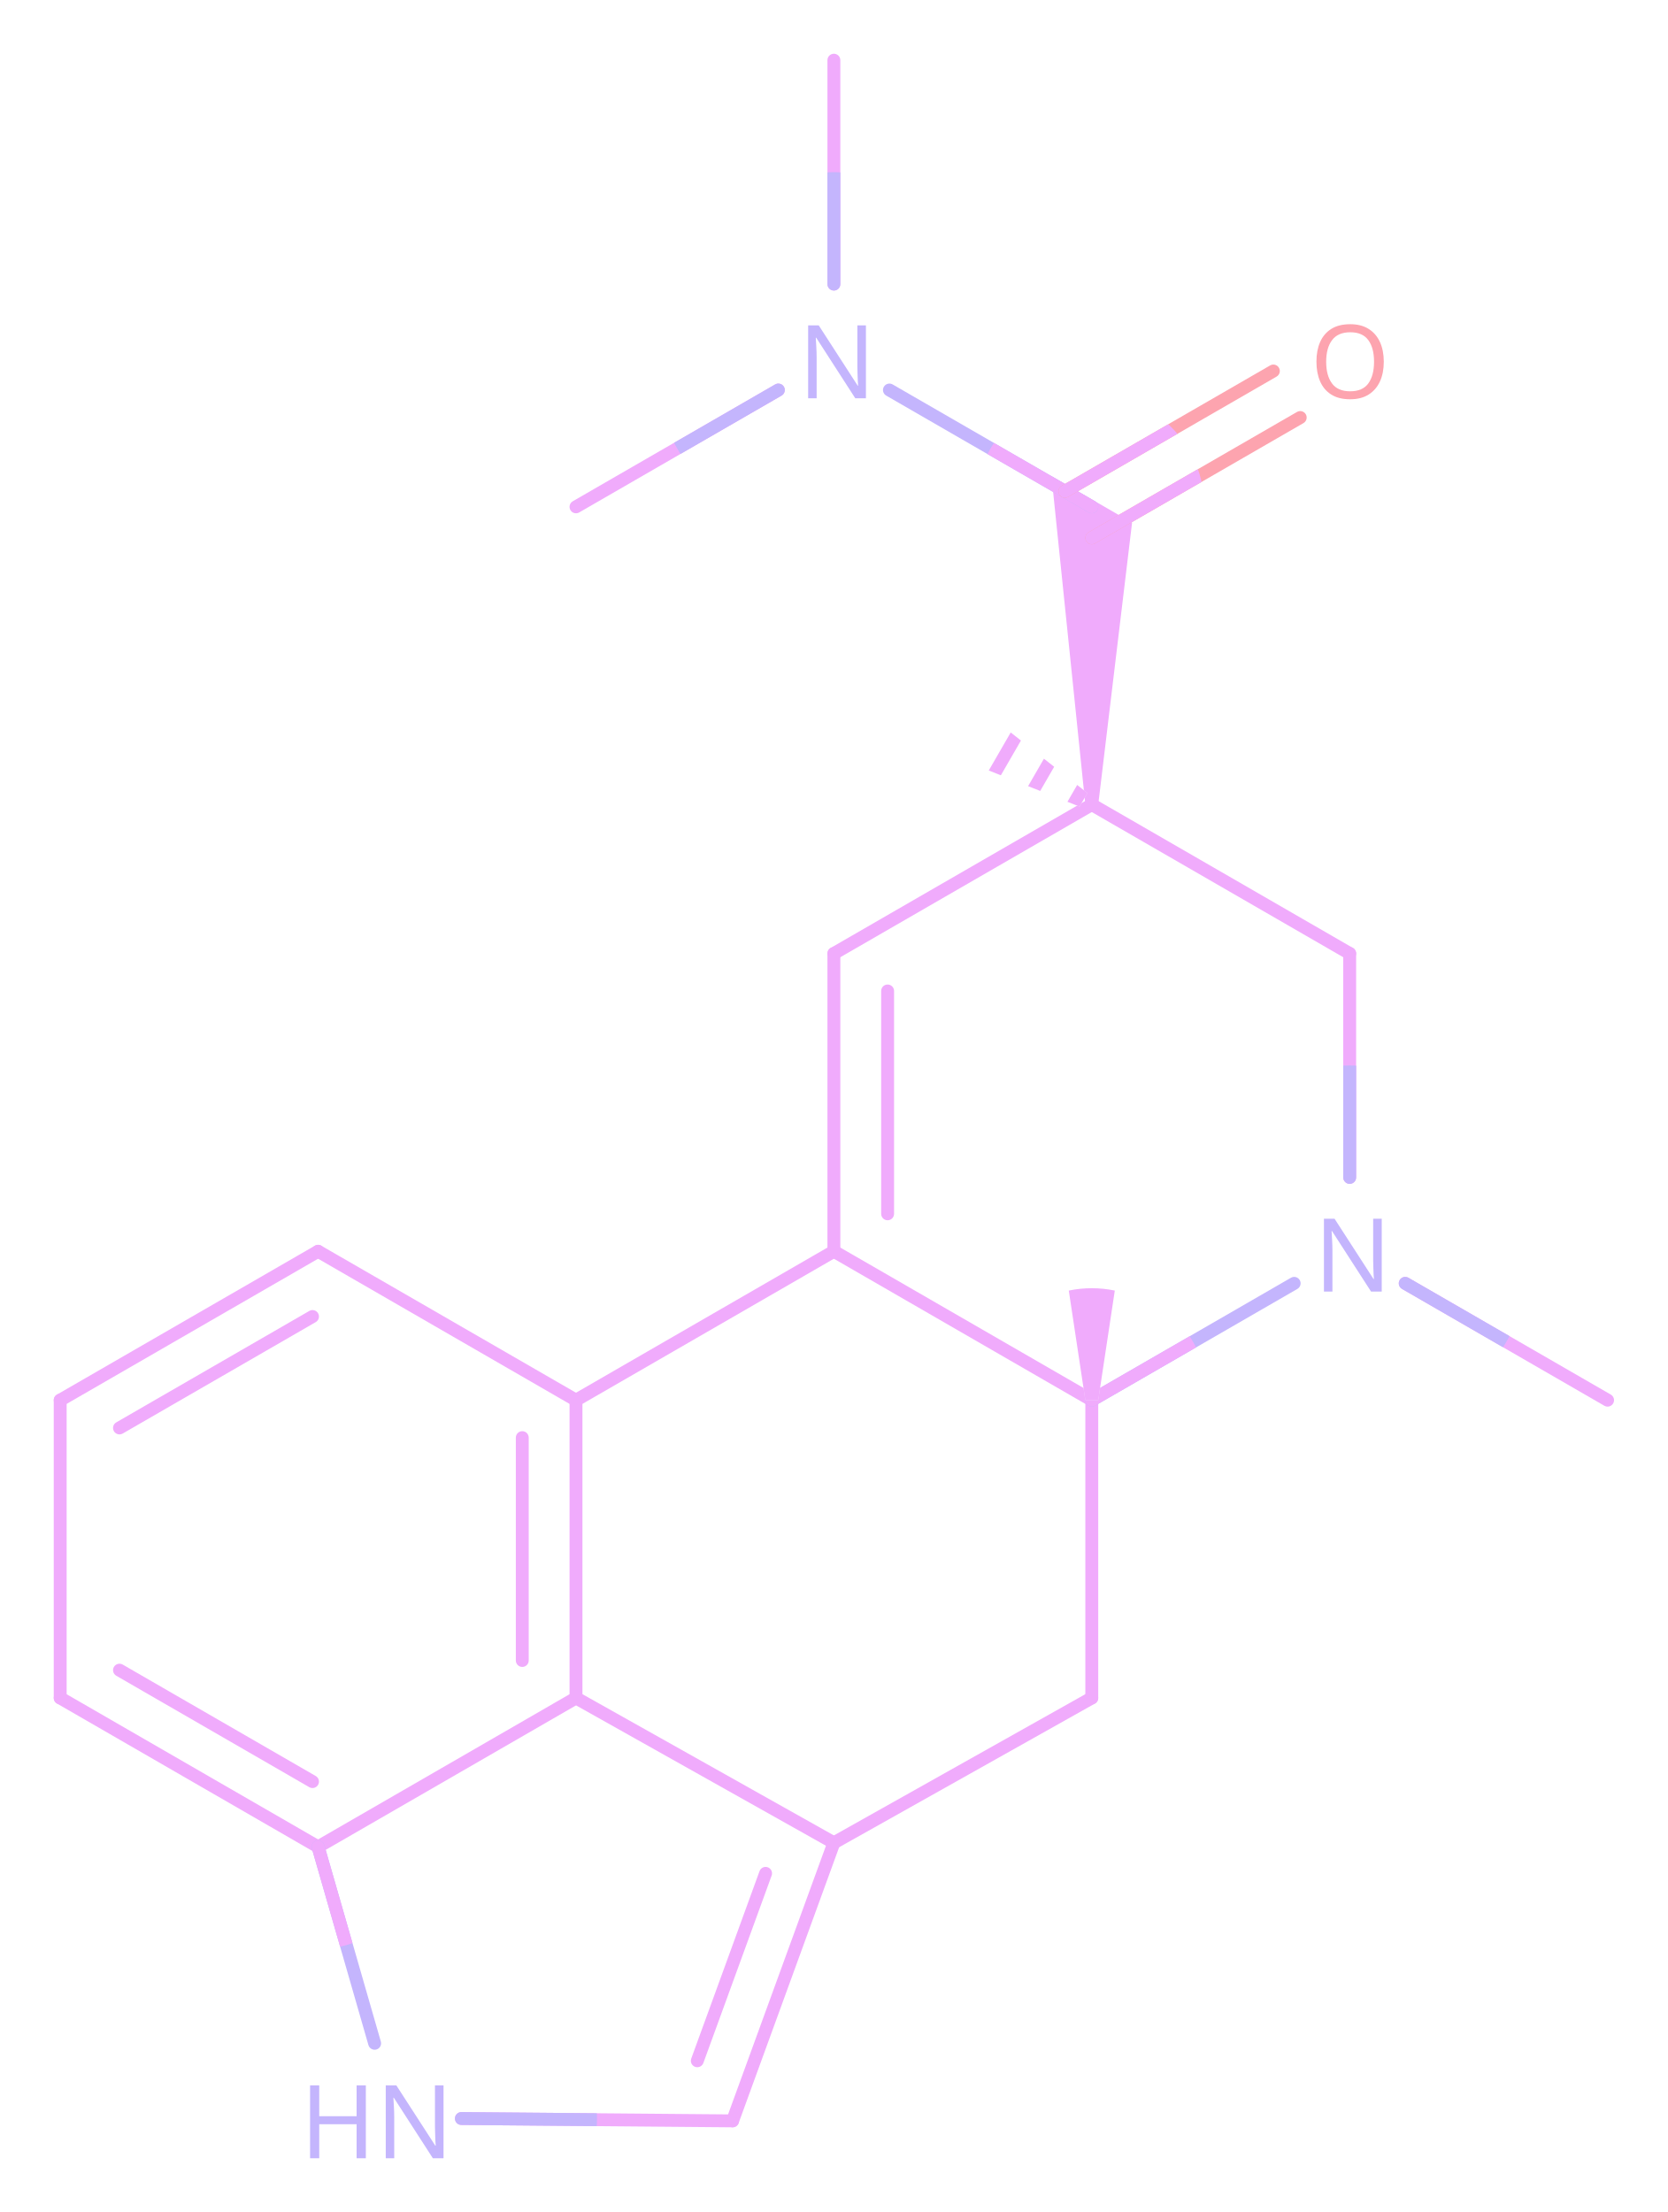
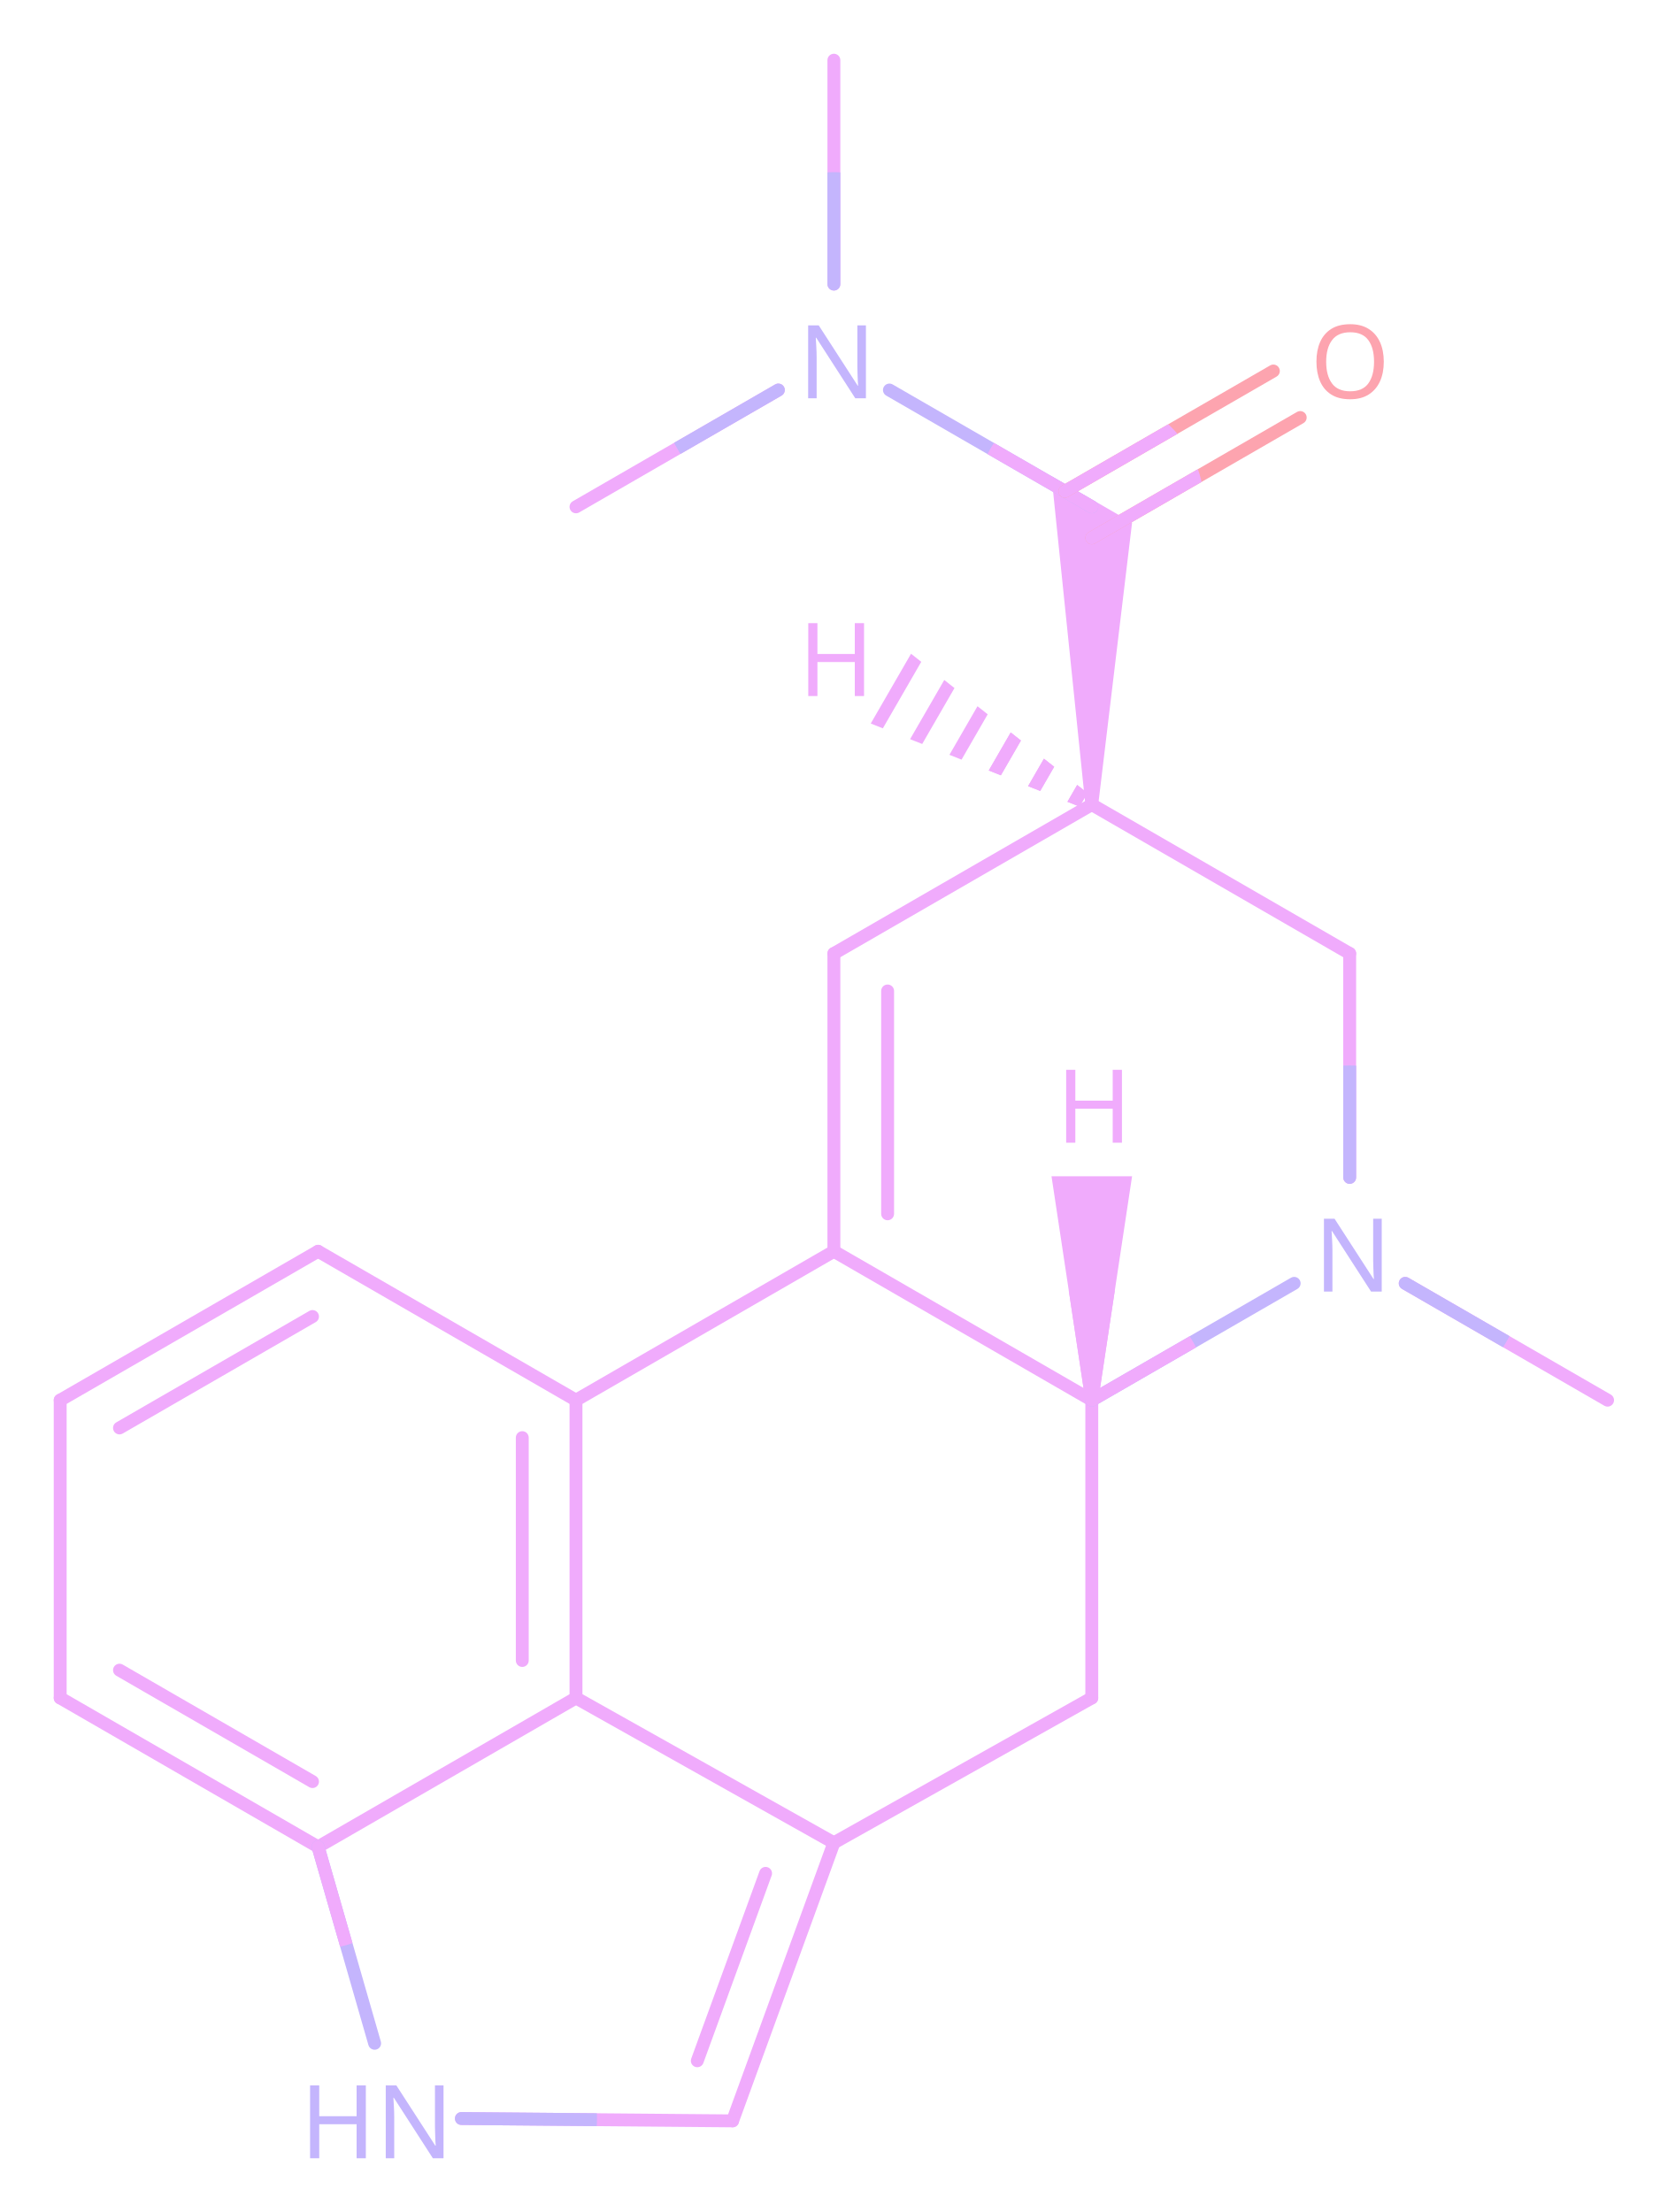
<svg xmlns="http://www.w3.org/2000/svg" fill-opacity="1" color-rendering="auto" color-interpolation="auto" text-rendering="auto" stroke-linecap="square" width="310.295" stroke-miterlimit="10" shape-rendering="auto" stroke-opacity="1" stroke-dasharray="none" font-weight="normal" stroke-width="1" height="411.584" font-family="Dialog" font-style="normal" stroke-linejoin="miter" font-size="12px" stroke-dashoffset="0" image-rendering="auto" version="1.1" id="svg214" style="fill:#f0abfc;stroke:none;">
  <defs id="genericDefs" />
  <g id="g212" transform="translate(-10.3525,-9.9855)" style="fill:#f0abfc;stroke:none">
    <defs id="57021375322-defs1">
      <clipPath clipPathUnits="userSpaceOnUse" id="570213753713-clipPath1">
        <path d="M 0,0 H 331 V 433 H 0 Z" id="path3" style="stroke:none" />
      </clipPath>
      <clipPath clipPathUnits="userSpaceOnUse" id="570213753479-clipPath1">
        <path d="m 261.465,208.236 c -11.505,0 -20.832,9.327 -20.832,20.832 0,11.505 9.327,20.832 20.832,20.832 11.505,0 20.832,-9.327 20.832,-20.832 0,-11.505 -9.327,-20.832 -20.832,-20.832 z" id="path6" style="stroke:none" />
      </clipPath>
      <clipPath clipPathUnits="userSpaceOnUse" id="570213753741-clipPath1">
        <path d="m 213.482,248.776 c -12.005,0 -21.738,9.732 -21.738,21.738 0,12.005 9.732,21.738 21.738,21.738 12.005,0 21.738,-9.732 21.738,-21.738 0,-12.005 -9.732,-21.738 -21.738,-21.738 z" id="path9" style="stroke:none" />
      </clipPath>
      <clipPath clipPathUnits="userSpaceOnUse" id="57021375323-clipPath1">
        <path d="m 96.194,378.947 c -13.933,0 -25.228,11.295 -25.228,25.228 0,13.933 11.295,25.228 25.228,25.228 13.933,0 25.228,-11.295 25.228,-25.228 0,-13.933 -11.295,-25.228 -25.228,-25.228 z" id="path12" style="stroke:none" />
      </clipPath>
      <clipPath clipPathUnits="userSpaceOnUse" id="570213753250-clipPath1">
        <path d="m 69.535,334.604 c -10.505,0 -19.021,8.516 -19.021,19.021 0,10.505 8.516,19.021 19.021,19.021 10.505,0 19.021,-8.516 19.021,-19.021 0,-10.505 -8.516,-19.021 -19.021,-19.021 z" id="path15" style="stroke:none" />
      </clipPath>
      <clipPath clipPathUnits="userSpaceOnUse" id="57021375364-clipPath1">
        <path d="m 213.482,82.556 c -12.005,0 -21.738,9.732 -21.738,21.738 0,12.005 9.732,21.738 21.738,21.738 12.005,0 21.738,-9.732 21.738,-21.738 0,-12.005 -9.732,-21.738 -21.738,-21.738 z" id="path18" style="stroke:none" />
      </clipPath>
      <clipPath clipPathUnits="userSpaceOnUse" id="570213753303-clipPath1">
        <path d="m 155.167,60.818 c -12.005,0 -21.738,9.732 -21.738,21.738 0,12.005 9.732,21.738 21.738,21.738 12.005,0 21.738,-9.732 21.738,-21.738 0,-12.005 -9.732,-21.738 -21.738,-21.738 z" id="path21" style="stroke:none" />
      </clipPath>
      <clipPath clipPathUnits="userSpaceOnUse" id="570213753212-clipPath1">
        <path d="m 213.482,83.346 c -11.569,0 -20.947,9.379 -20.947,20.947 0,11.569 9.379,20.947 20.947,20.947 11.569,0 20.947,-9.379 20.947,-20.947 0,-11.569 -9.379,-20.947 -20.947,-20.947 z" id="path24" style="stroke:none" />
      </clipPath>
      <clipPath clipPathUnits="userSpaceOnUse" id="570213753342-clipPath1">
        <path d="m 213.482,249.682 c -11.505,0 -20.832,9.327 -20.832,20.832 0,11.505 9.327,20.832 20.832,20.832 11.505,0 20.832,-9.327 20.832,-20.832 0,-11.505 -9.327,-20.832 -20.832,-20.832 z" id="path27" style="stroke:none" />
      </clipPath>
      <clipPath clipPathUnits="userSpaceOnUse" id="570213753987-clipPath1">
        <path d="m 213.482,138.119 c -11.919,0 -21.581,9.662 -21.581,21.581 0,11.919 9.662,21.581 21.581,21.581 11.919,0 21.581,-9.662 21.581,-21.581 0,-11.919 -9.662,-21.581 -21.581,-21.581 z" id="path30" style="stroke:none" />
      </clipPath>
      <clipPath clipPathUnits="userSpaceOnUse" id="570213753120-clipPath1">
        <path d="m 165.499,42.017 c -11.505,0 -20.832,9.327 -20.832,20.832 0,11.505 9.327,20.832 20.832,20.832 11.505,0 20.832,-9.327 20.832,-20.832 0,-11.505 -9.327,-20.832 -20.832,-20.832 z" id="path33" style="stroke:none" />
      </clipPath>
      <clipPath clipPathUnits="userSpaceOnUse" id="570213753244-clipPath1">
        <path d="m 271.797,227.037 c -12.005,0 -21.738,9.732 -21.738,21.738 0,12.005 9.732,21.738 21.738,21.738 12.005,0 21.738,-9.732 21.738,-21.738 0,-12.005 -9.732,-21.738 -21.738,-21.738 z" id="path36" style="stroke:none" />
      </clipPath>
      <clipPath clipPathUnits="userSpaceOnUse" id="57021375342-clipPath1">
        <path d="m -254.832,-230.31 h 331 v 433 h -331 z" id="path39" style="stroke:none" />
      </clipPath>
      <clipPath clipPathUnits="userSpaceOnUse" id="570213753365-clipPath1">
        <path d="m -66.2,-391.569 h 331 v 433 h -331 z" id="path42" style="stroke:none" />
      </clipPath>
      <clipPath clipPathUnits="userSpaceOnUse" id="57021375325-clipPath1">
        <path d="m -158.867,-64.091 h 331 v 433 h -331 z" id="path45" style="stroke:none" />
      </clipPath>
      <clipPath clipPathUnits="userSpaceOnUse" id="570213753156-clipPath1">
        <path d="m -254.121,-64.091 h 331 v 433 h -331 z" id="path48" style="stroke:none" />
      </clipPath>
      <clipPath clipPathUnits="userSpaceOnUse" id="570213753317-clipPath1">
        <path d="m -206.873,-202.608 h 331 v 433 H -206.873 Z" id="path51" style="stroke:none" />
      </clipPath>
      <clipPath clipPathUnits="userSpaceOnUse" id="57021375317-clipPath1">
        <path d="m -158.89,-119.497 h 331 v 433 h -331 z" id="path54" style="stroke:none" />
      </clipPath>
    </defs>
    <g text-rendering="geometricPrecision" id="g60" style="fill:#f0abfc;stroke:none">
      <path d="m 69.096,255.988 c 0.574,-0.331 0.77,-1.065 0.439,-1.638 -0.331,-0.574 -1.065,-0.77 -1.638,-0.439 l -35.912,20.734 c -0.574,0.331 -0.77,1.065 -0.439,1.638 0.331,0.574 1.065,0.77 1.638,0.439 z m 1.039,-12.14 c 0.574,-0.331 0.77,-1.065 0.439,-1.638 -0.331,-0.574 -1.065,-0.77 -1.638,-0.439 l -47.983,27.704 c -0.574,0.331 -0.77,1.065 -0.439,1.638 0.331,0.574 1.065,0.77 1.638,0.439 z" clip-path="url(#570213753713-clipPath1)" id="path58" style="stroke:none;" />
    </g>
    <g text-rendering="geometricPrecision" id="g64" style="fill:#f0abfc;stroke:none">
      <path d="m 22.751,270.514 v 0 55.407 c 0,0.662 -0.537,1.199 -1.199,1.199 -0.662,0 -1.199,-0.537 -1.199,-1.199 v 0 -55.407 c 0,-0.662 0.537,-1.199 1.199,-1.199 0.662,0 1.199,0.537 1.199,1.199 z" clip-path="url(#570213753713-clipPath1)" id="path62" style="stroke:none;" />
    </g>
    <g text-rendering="geometricPrecision" id="g68" style="fill:#f0abfc;stroke:none">
      <path d="m 33.184,319.712 c -0.574,-0.331 -1.307,-0.135 -1.638,0.439 -0.331,0.574 -0.135,1.307 0.439,1.638 l 35.912,20.734 c 0.574,0.331 1.307,0.135 1.638,-0.439 0.331,-0.574 0.135,-1.307 -0.439,-1.638 z m -11.032,5.17 c -0.574,-0.331 -1.307,-0.135 -1.638,0.439 -0.331,0.574 -0.135,1.307 0.439,1.638 l 47.983,27.703 c 0.574,0.331 1.307,0.135 1.638,-0.439 0.331,-0.574 0.135,-1.307 -0.439,-1.638 z" clip-path="url(#570213753713-clipPath1)" id="path66" style="stroke:none;" />
    </g>
    <g text-rendering="geometricPrecision" id="g72" style="fill:#f0abfc;stroke:none">
      <path d="m 68.935,352.586 v 0 l 47.983,-27.704 c 0.574,-0.331 1.307,-0.135 1.638,0.439 0.331,0.574 0.135,1.307 -0.439,1.638 v 0 l -47.983,27.703 c -0.574,0.331 -1.307,0.135 -1.638,-0.439 -0.331,-0.574 -0.135,-1.307 0.439,-1.638 z" clip-path="url(#570213753713-clipPath1)" id="path70" style="stroke:none;" />
    </g>
    <g text-rendering="geometricPrecision" id="g76" style="fill:#f0abfc;stroke:none">
      <path d="m 106.324,318.952 c 0,0.662 0.537,1.199 1.199,1.199 0.662,0 1.199,-0.537 1.199,-1.199 V 277.483 c 0,-0.662 -0.537,-1.199 -1.199,-1.199 -0.662,0 -1.199,0.537 -1.199,1.199 z m 9.994,6.969 c 0,0.662 0.537,1.199 1.199,1.199 0.662,0 1.199,-0.537 1.199,-1.199 v -55.407 c 0,-0.662 -0.537,-1.199 -1.199,-1.199 -0.662,0 -1.199,0.537 -1.199,1.199 z" clip-path="url(#570213753713-clipPath1)" id="path74" style="stroke:none;" />
    </g>
    <g text-rendering="geometricPrecision" id="g80" style="fill:#f0abfc;stroke:none">
      <path d="m 70.134,241.772 v 0 l 47.983,27.704 c 0.574,0.331 0.77,1.065 0.439,1.638 -0.331,0.574 -1.065,0.77 -1.638,0.439 v 0 L 68.935,243.849 c -0.574,-0.331 -0.77,-1.065 -0.439,-1.638 0.331,-0.574 1.065,-0.77 1.638,-0.439 z" clip-path="url(#570213753713-clipPath1)" id="path78" style="stroke:none;" />
    </g>
    <g text-rendering="geometricPrecision" id="g84" style="fill:#f0abfc;stroke:none">
      <path d="m 164.912,351.829 v 0 l 47.983,-26.954 c 0.577,-0.324 1.308,-0.119 1.633,0.458 0.324,0.578 0.119,1.309 -0.458,1.633 v 0 l -47.983,26.954 c -0.578,0.324 -1.309,0.119 -1.633,-0.458 -0.324,-0.578 -0.119,-1.309 0.458,-1.633 z" clip-path="url(#570213753713-clipPath1)" id="path82" style="stroke:none;" />
    </g>
    <g text-rendering="geometricPrecision" id="g88" style="fill:#f0abfc;stroke:none">
      <path d="m 212.283,325.921 v 0 -55.407 c 0,-0.662 0.537,-1.199 1.199,-1.199 0.662,0 1.199,0.537 1.199,1.199 v 0 55.407 c 0,0.662 -0.537,1.199 -1.199,1.199 -0.662,0 -1.199,-0.537 -1.199,-1.199 z" clip-path="url(#570213753713-clipPath1)" id="path86" style="stroke:none;" />
    </g>
    <g text-rendering="geometricPrecision" id="g92" style="fill:#f0abfc;stroke:none">
      <path d="m 166.099,241.772 v 0 l 47.983,27.704 c 0.574,0.331 0.77,1.065 0.439,1.638 -0.331,0.574 -1.065,0.77 -1.638,0.439 v 0 l -47.983,-27.704 c -0.574,-0.331 -0.77,-1.065 -0.439,-1.638 0.331,-0.574 1.065,-0.77 1.638,-0.439 z" clip-path="url(#570213753713-clipPath1)" id="path90" style="stroke:none;" />
    </g>
    <g text-rendering="geometricPrecision" id="g96" style="fill:#f0abfc;stroke:none">
      <path d="m 118.105,324.875 v 0 l 47.983,26.954 c 0.577,0.324 0.783,1.056 0.458,1.633 -0.324,0.577 -1.056,0.783 -1.633,0.458 v 0 l -47.983,-26.954 c -0.578,-0.324 -0.783,-1.056 -0.458,-1.633 0.324,-0.577 1.055,-0.783 1.633,-0.458 z" clip-path="url(#570213753713-clipPath1)" id="path94" style="stroke:none;" />
    </g>
    <g text-rendering="geometricPrecision" id="g100" style="fill:#f0abfc;stroke:none">
      <path d="m 166.099,243.849 v 0 l -47.983,27.704 c -0.574,0.331 -1.307,0.135 -1.638,-0.439 -0.331,-0.574 -0.135,-1.307 0.439,-1.638 v 0 l 47.983,-27.704 c 0.574,-0.331 1.307,-0.135 1.638,0.439 0.331,0.574 0.135,1.307 -0.439,1.638 z" clip-path="url(#570213753713-clipPath1)" id="path98" style="stroke:none;" />
    </g>
    <g text-rendering="geometricPrecision" id="g104" style="fill:#f0abfc;stroke:none">
      <path d="m 214.082,160.738 v 0 l -47.983,27.704 c -0.574,0.331 -1.307,0.135 -1.638,-0.439 -0.331,-0.574 -0.135,-1.307 0.439,-1.638 v 0 l 47.983,-27.703 c 0.574,-0.331 1.307,-0.135 1.638,0.439 0.331,0.574 0.135,1.307 -0.439,1.638 z" clip-path="url(#570213753713-clipPath1)" id="path102" style="stroke:none;" />
    </g>
    <g text-rendering="geometricPrecision" id="g110" style="fill:#f0abfc;stroke:none">
      <path d="m 260.266,229.068 v 0 -41.665 c 0,-0.662 0.537,-1.199 1.199,-1.199 0.662,0 1.199,0.537 1.199,1.199 v 0 41.665 c 0,0.662 -0.537,1.199 -1.199,1.199 -0.662,0 -1.199,-0.537 -1.199,-1.199 z" clip-path="url(#570213753713-clipPath1)" id="path106" style="stroke:none;" />
      <path d="m 260.266,229.068 v 0 -41.665 c 0,-0.662 0.537,-1.199 1.199,-1.199 0.662,0 1.199,0.537 1.199,1.199 v 0 41.665 c 0,0.662 -0.537,1.199 -1.199,1.199 -0.662,0 -1.199,-0.537 -1.199,-1.199 z" clip-path="url(#570213753479-clipPath1)" id="path108" style="fill:#c4b5fd;stroke:none;" />
    </g>
    <g text-rendering="geometricPrecision" id="g114" style="fill:#f0abfc;stroke:none">
      <path d="m 214.082,158.661 v 0 l 47.983,27.703 c 0.574,0.331 0.77,1.065 0.439,1.638 -0.331,0.574 -1.065,0.77 -1.638,0.439 v 0 l -47.983,-27.704 c -0.574,-0.331 -0.77,-1.065 -0.439,-1.638 0.331,-0.574 1.065,-0.77 1.638,-0.439 z" clip-path="url(#570213753713-clipPath1)" id="path112" style="stroke:none;" />
    </g>
    <g text-rendering="geometricPrecision" id="g118" style="fill:#f0abfc;stroke:none">
      <path d="m 176.693,194.372 c 0,-0.662 -0.537,-1.199 -1.199,-1.199 -0.662,0 -1.199,0.537 -1.199,1.199 v 41.469 c 0,0.662 0.537,1.199 1.199,1.199 0.662,0 1.199,-0.537 1.199,-1.199 z m -9.994,-6.969 c 0,-0.662 -0.537,-1.199 -1.199,-1.199 -0.662,0 -1.199,0.537 -1.199,1.199 v 55.407 c 0,0.662 0.537,1.199 1.199,1.199 0.662,0 1.199,-0.537 1.199,-1.199 z" clip-path="url(#570213753713-clipPath1)" id="path116" style="stroke:none;" />
    </g>
    <g text-rendering="geometricPrecision" id="g124" style="fill:#c4b5fd;stroke:none;">
      <path d="m 212.883,269.475 v 0 l 37.651,-21.738 c 0.574,-0.331 1.307,-0.135 1.638,0.439 0.331,0.574 0.135,1.307 -0.439,1.638 v 0 l -37.651,21.738 c -0.574,0.331 -1.307,0.135 -1.638,-0.439 -0.331,-0.574 -0.135,-1.307 0.439,-1.638 z" clip-path="url(#570213753713-clipPath1)" id="path120" style="stroke:none;" />
      <path d="m 212.883,269.475 v 0 l 37.651,-21.738 c 0.574,-0.331 1.307,-0.135 1.638,0.439 0.331,0.574 0.135,1.307 -0.439,1.638 v 0 l -37.651,21.738 c -0.574,0.331 -1.307,0.135 -1.638,-0.439 -0.331,-0.574 -0.135,-1.307 0.439,-1.638 z" clip-path="url(#570213753741-clipPath1)" id="path122" style="fill:#f0abfc;stroke:none;" />
    </g>
    <g text-rendering="geometricPrecision" id="g130" style="fill:#f0abfc;stroke:none">
      <path d="m 96.205,402.976 v 0 l 50.455,0.44 c 0.662,0.006 1.194,0.547 1.189,1.21 -0.006,0.662 -0.547,1.194 -1.21,1.189 v 0 L 96.184,405.374 c -0.662,-0.006 -1.195,-0.547 -1.189,-1.21 0.006,-0.662 0.547,-1.194 1.21,-1.189 z" clip-path="url(#570213753713-clipPath1)" id="path126" style="stroke:none;" />
      <path d="m 96.205,402.976 v 0 l 50.455,0.44 c 0.662,0.006 1.194,0.547 1.189,1.21 -0.006,0.662 -0.547,1.194 -1.21,1.189 v 0 L 96.184,405.374 c -0.662,-0.006 -1.195,-0.547 -1.189,-1.21 0.006,-0.662 0.547,-1.194 1.21,-1.189 z" clip-path="url(#57021375323-clipPath1)" id="path128" style="fill:#c4b5fd;stroke:none;" />
    </g>
    <g text-rendering="geometricPrecision" id="g136" style="fill:#c4b5fd;stroke:none;">
      <path d="m 70.687,353.293 v 0 l 10.52,36.558 c 0.183,0.636 -0.184,1.301 -0.821,1.484 -0.636,0.183 -1.301,-0.184 -1.484,-0.821 v 0 L 68.382,353.956 c -0.183,-0.636 0.184,-1.301 0.821,-1.484 0.636,-0.183 1.301,0.184 1.484,0.821 z" clip-path="url(#570213753713-clipPath1)" id="path132" style="stroke:none;" />
      <path d="m 70.687,353.293 v 0 l 10.52,36.558 c 0.183,0.636 -0.184,1.301 -0.821,1.484 -0.636,0.183 -1.301,-0.184 -1.484,-0.821 v 0 L 68.382,353.956 c -0.183,-0.636 0.184,-1.301 0.821,-1.484 0.636,-0.183 1.301,0.184 1.484,0.821 z" clip-path="url(#570213753250-clipPath1)" id="path134" style="fill:#f0abfc;stroke:none;" />
    </g>
    <g text-rendering="geometricPrecision" id="g140" style="fill:#f0abfc;stroke:none">
      <path d="m 138.96,393.022 c -0.227,0.622 0.094,1.311 0.716,1.537 0.622,0.227 1.311,-0.094 1.537,-0.716 l 12.706,-34.876 c 0.227,-0.622 -0.094,-1.311 -0.716,-1.537 -0.622,-0.227 -1.311,0.094 -1.537,0.716 z m 6.562,11.182 c -0.227,0.622 0.094,1.311 0.716,1.537 0.622,0.227 1.311,-0.094 1.537,-0.716 l 18.851,-51.739 c 0.227,-0.622 -0.094,-1.311 -0.716,-1.537 -0.622,-0.227 -1.311,0.094 -1.537,0.716 z" clip-path="url(#570213753713-clipPath1)" id="path138" style="stroke:none;" />
    </g>
    <g text-rendering="geometricPrecision" id="g144" style="fill:#f0abfc;stroke:none">
      <path d="m 213.482,159.7 h 1.199 l 6.296,-52.463 -7.495,-4.327 -7.495,-4.327 6.296,61.118 z" clip-path="url(#570213753713-clipPath1)" id="path142" style="stroke:none;" />
    </g>
    <g text-rendering="geometricPrecision" id="g150" style="fill:#c4b5fd;stroke:none;">
      <path d="m 212.883,105.332 v 0 L 175.232,83.594 c -0.574,-0.331 -0.77,-1.065 -0.439,-1.638 0.331,-0.574 1.065,-0.77 1.638,-0.439 v 0 l 37.651,21.738 c 0.574,0.331 0.77,1.065 0.439,1.638 -0.331,0.574 -1.065,0.77 -1.638,0.439 z" clip-path="url(#570213753713-clipPath1)" id="path146" style="stroke:none;" />
      <path d="m 212.883,105.332 v 0 L 175.232,83.594 c -0.574,-0.331 -0.77,-1.065 -0.439,-1.638 0.331,-0.574 1.065,-0.77 1.638,-0.439 v 0 l 37.651,21.738 c 0.574,0.331 0.77,1.065 0.439,1.638 -0.331,0.574 -1.065,0.77 -1.638,0.439 z" clip-path="url(#57021375364-clipPath1)" id="path148" style="fill:#f0abfc;stroke:none;" />
    </g>
    <g text-rendering="geometricPrecision" id="g156" style="fill:#f0abfc;stroke:none">
      <path d="m 155.767,83.594 v 0 l -37.651,21.738 c -0.574,0.331 -1.307,0.135 -1.638,-0.439 -0.331,-0.574 -0.135,-1.307 0.439,-1.638 v 0 l 37.651,-21.738 c 0.574,-0.331 1.307,-0.135 1.638,0.439 0.331,0.574 0.135,1.307 -0.439,1.638 z" clip-path="url(#570213753713-clipPath1)" id="path152" style="stroke:none;" />
      <path d="m 155.767,83.594 v 0 l -37.651,21.738 c -0.574,0.331 -1.307,0.135 -1.638,-0.439 -0.331,-0.574 -0.135,-1.307 0.439,-1.638 v 0 l 37.651,-21.738 c 0.574,-0.331 1.307,-0.135 1.638,0.439 0.331,0.574 0.135,1.307 -0.439,1.638 z" clip-path="url(#570213753303-clipPath1)" id="path154" style="fill:#c4b5fd;stroke:none;" />
    </g>
    <g text-rendering="geometricPrecision" id="g162" style="fill:#fda4af;stroke:none;">
      <path d="m 207.886,100.37 c -0.574,0.331 -0.77,1.065 -0.439,1.638 0.331,0.574 1.065,0.77 1.638,0.439 l 38.78,-22.39 c 0.574,-0.331 0.77,-1.065 0.439,-1.638 -0.331,-0.574 -1.065,-0.77 -1.638,-0.439 z m 4.997,8.655 c -0.574,0.331 -0.77,1.065 -0.439,1.638 0.331,0.574 1.065,0.77 1.638,0.439 l 38.78,-22.39 c 0.574,-0.331 0.77,-1.065 0.439,-1.638 -0.331,-0.574 -1.065,-0.77 -1.638,-0.439 z" clip-path="url(#570213753713-clipPath1)" id="path158" style="stroke:none;" />
      <path d="m 207.886,100.37 c -0.574,0.331 -0.77,1.065 -0.439,1.638 0.331,0.574 1.065,0.77 1.638,0.439 l 38.78,-22.39 c 0.574,-0.331 0.77,-1.065 0.439,-1.638 -0.331,-0.574 -1.065,-0.77 -1.638,-0.439 z m 4.997,8.655 c -0.574,0.331 -0.77,1.065 -0.439,1.638 0.331,0.574 1.065,0.77 1.638,0.439 l 38.78,-22.39 c 0.574,-0.331 0.77,-1.065 0.439,-1.638 -0.331,-0.574 -1.065,-0.77 -1.638,-0.439 z" clip-path="url(#570213753212-clipPath1)" id="path160" style="fill:#f0abfc;stroke:none;" />
    </g>
-     <g text-rendering="geometricPrecision" id="g168" style="fill:#ffffff99;stroke:none;">
+     <g text-rendering="geometricPrecision" id="g168" style="fill:#f0abfc;stroke:none;">
      <path d="m 213.482,270.514 h 1.199 l 6.296,-41.664 h -7.495 -7.495 l 6.296,41.664 z" clip-path="url(#570213753713-clipPath1)" id="path164" style="stroke:none;" />
      <path d="m 213.482,270.514 h 1.199 l 6.296,-41.664 h -7.495 -7.495 l 6.296,41.664 z" clip-path="url(#570213753342-clipPath1)" id="path166" style="fill:#f0abfc;stroke:none;" />
    </g>
-     <g text-rendering="geometricPrecision" id="g174" style="fill:#ffffff99;stroke:none;">
+     <g text-rendering="geometricPrecision" id="g174" style="fill:#f0abfc;stroke:none;">
      <path d="m 208.952,159.174 2.252,0.896 v 0 l 1.46,-2.529 v 0 l -1.902,-1.502 z m -7.319,-2.913 2.252,0.896 v 0 l 2.597,-4.498 v 0 l -1.902,-1.502 z m -7.319,-2.913 2.252,0.896 3.734,-6.468 -1.902,-1.502 z m -7.319,-2.913 2.252,0.896 v 0 l 4.871,-8.437 v 0 l -1.902,-1.502 v 0 z m -7.319,-2.913 2.252,0.896 v 0 l 6.008,-10.407 v 0 l -1.902,-1.502 v 0 z m -7.319,-2.913 2.252,0.896 v 0 l 7.145,-12.376 v 0 l -1.902,-1.502 -3.748,6.491 z" clip-path="url(#570213753713-clipPath1)" id="path170" style="stroke:none;" />
      <path d="m 208.952,159.174 2.252,0.896 v 0 l 1.46,-2.529 v 0 l -1.902,-1.502 z m -7.319,-2.913 2.252,0.896 v 0 l 2.597,-4.498 v 0 l -1.902,-1.502 z m -7.319,-2.913 2.252,0.896 3.734,-6.468 -1.902,-1.502 z m -7.319,-2.913 2.252,0.896 v 0 l 4.871,-8.437 v 0 l -1.902,-1.502 v 0 z m -7.319,-2.913 2.252,0.896 v 0 l 6.008,-10.407 v 0 l -1.902,-1.502 v 0 z m -7.319,-2.913 2.252,0.896 v 0 l 7.145,-12.376 v 0 l -1.902,-1.502 -3.748,6.491 z" clip-path="url(#570213753987-clipPath1)" id="path172" style="fill:#f0abfc;stroke:none;" />
    </g>
    <g text-rendering="geometricPrecision" id="g180" style="fill:#f0abfc;stroke:none">
      <path d="m 164.3,62.848 v 0 -41.664 c 0,-0.662 0.537,-1.199 1.199,-1.199 0.662,0 1.199,0.537 1.199,1.199 v 0 41.664 c 0,0.662 -0.537,1.199 -1.199,1.199 -0.662,0 -1.199,-0.537 -1.199,-1.199 z" clip-path="url(#570213753713-clipPath1)" id="path176" style="stroke:none;" />
      <path d="m 164.3,62.848 v 0 -41.664 c 0,-0.662 0.537,-1.199 1.199,-1.199 0.662,0 1.199,0.537 1.199,1.199 v 0 41.664 c 0,0.662 -0.537,1.199 -1.199,1.199 -0.662,0 -1.199,-0.537 -1.199,-1.199 z" clip-path="url(#570213753120-clipPath1)" id="path178" style="fill:#c4b5fd;stroke:none;" />
    </g>
    <g text-rendering="geometricPrecision" id="g186" style="fill:#f0abfc;stroke:none">
      <path d="m 272.396,247.737 v 0 l 37.651,21.738 c 0.574,0.331 0.77,1.065 0.439,1.638 -0.331,0.574 -1.065,0.77 -1.638,0.439 v 0 l -37.651,-21.738 c -0.574,-0.331 -0.77,-1.065 -0.439,-1.638 0.331,-0.574 1.065,-0.77 1.638,-0.439 z" clip-path="url(#570213753713-clipPath1)" id="path182" style="stroke:none;" />
      <path d="m 272.396,247.737 v 0 l 37.651,21.738 c 0.574,0.331 0.77,1.065 0.439,1.638 -0.331,0.574 -1.065,0.77 -1.638,0.439 v 0 l -37.651,-21.738 c -0.574,-0.331 -0.77,-1.065 -0.439,-1.638 0.331,-0.574 1.065,-0.77 1.638,-0.439 z" clip-path="url(#570213753244-clipPath1)" id="path184" style="fill:#c4b5fd;stroke:none;" />
    </g>
    <g text-rendering="geometricPrecision" font-size="19px" font-family="sans-serif" transform="translate(254.8321,230.3103)" id="g190" style="fill:#c4b5fd;stroke:none;">
      <text x="0" xml:space="preserve" y="20" clip-path="url(#57021375342-clipPath1)" id="text188" style="stroke:none;">N</text>
    </g>
    <g text-rendering="geometricPrecision" font-size="19px" font-family="sans-serif" transform="translate(66.1996,391.5692)" id="g194" style="fill:#c4b5fd;stroke:none;">
      <text x="0" xml:space="preserve" y="20" clip-path="url(#570213753365-clipPath1)" id="text192" style="stroke:none;">HN</text>
    </g>
    <g text-rendering="geometricPrecision" font-size="19px" font-family="sans-serif" transform="translate(158.8666,64.0907)" id="g198" style="fill:#c4b5fd;stroke:none;">
      <text x="0" xml:space="preserve" y="20" clip-path="url(#57021375325-clipPath1)" id="text196" style="stroke:none;">N</text>
    </g>
    <g text-rendering="geometricPrecision" font-size="19px" font-family="sans-serif" transform="translate(254.1215,64.0907)" id="g202" style="fill:#fda4af;stroke:none;">
      <text x="0" xml:space="preserve" y="20" clip-path="url(#570213753156-clipPath1)" id="text200" style="stroke:none;">O</text>
    </g>
-     <g text-rendering="geometricPrecision" font-size="19px" font-family="sans-serif" transform="translate(206.8729,202.6079)" id="g206" style="fill:#ffffff99;stroke:none;">
+     <g text-rendering="geometricPrecision" font-size="19px" font-family="sans-serif" transform="translate(206.8729,202.6079)" id="g206" style="fill:#f0abfc;stroke:none;">
      <text x="0" xml:space="preserve" y="20" clip-path="url(#570213753317-clipPath1)" id="text204" style="stroke:none;">H</text>
    </g>
-     <g text-rendering="geometricPrecision" font-size="19px" font-family="sans-serif" transform="translate(158.8898,119.4969)" id="g210" style="fill:#ffffff99;stroke:none;">
+     <g text-rendering="geometricPrecision" font-size="19px" font-family="sans-serif" transform="translate(158.8898,119.4969)" id="g210" style="fill:#f0abfc;stroke:none;">
      <text x="0" xml:space="preserve" y="20" clip-path="url(#57021375317-clipPath1)" id="text208" style="stroke:none;">H</text>
    </g>
  </g>
</svg>
